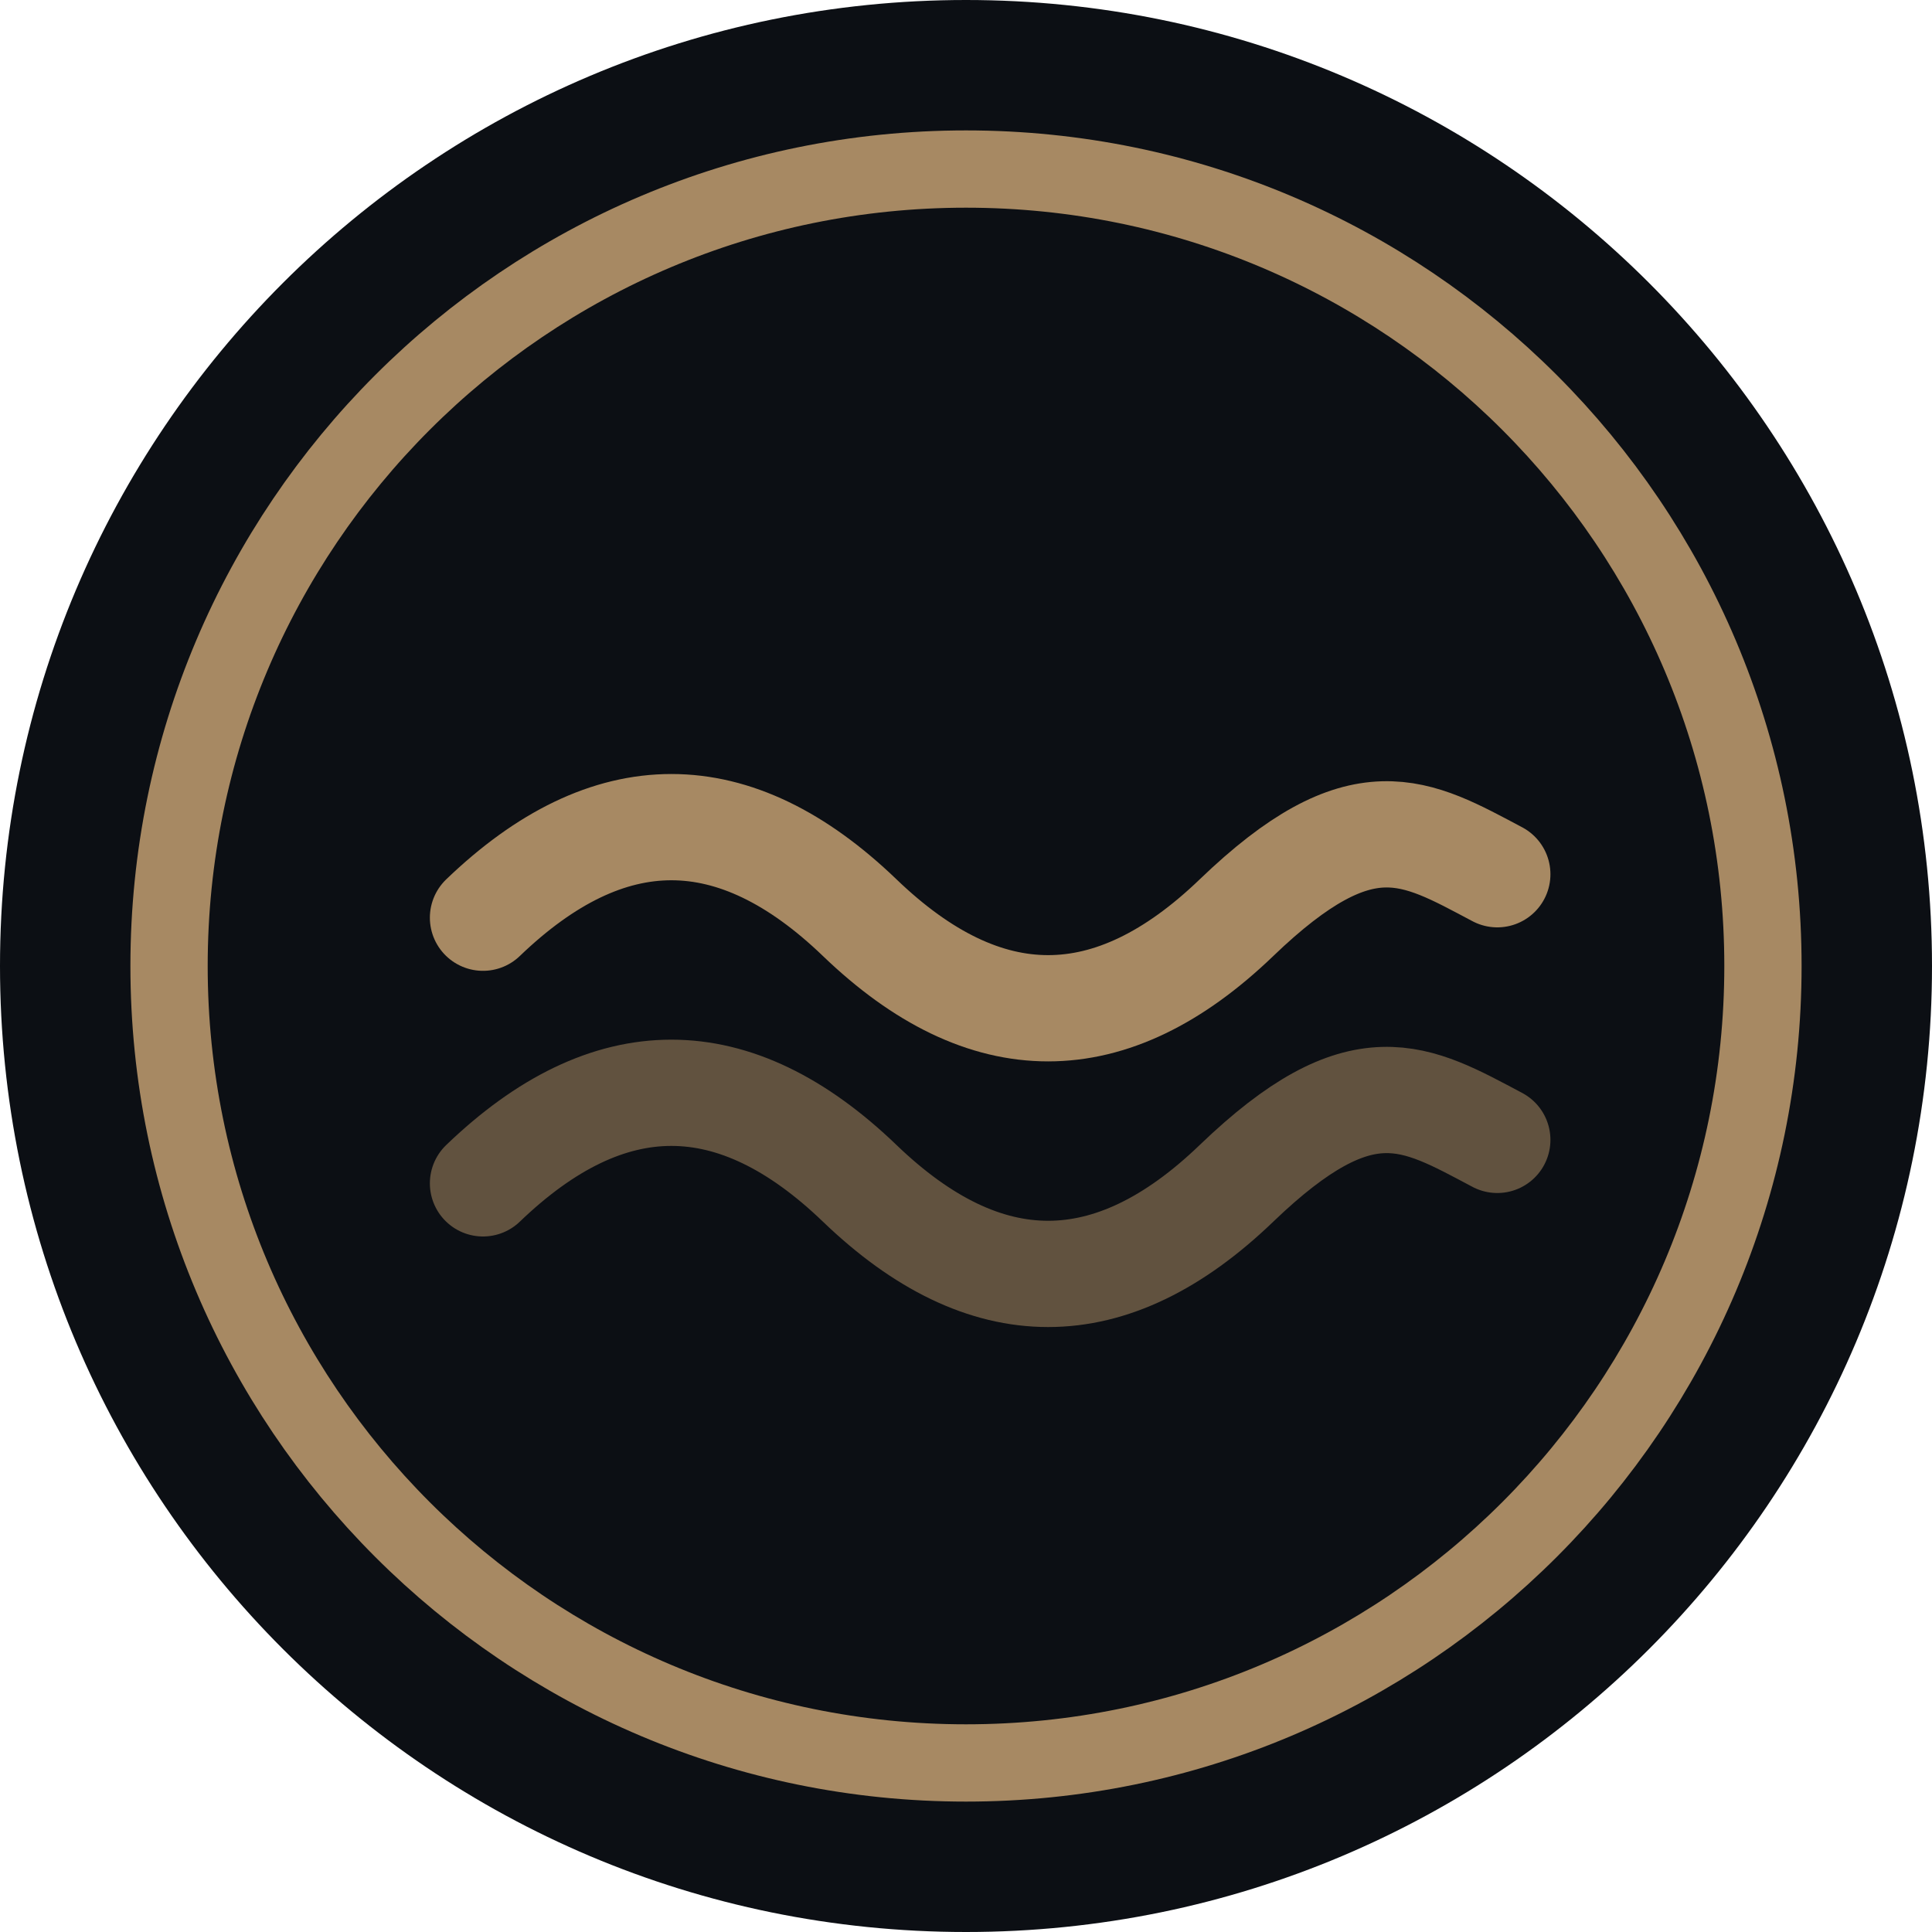
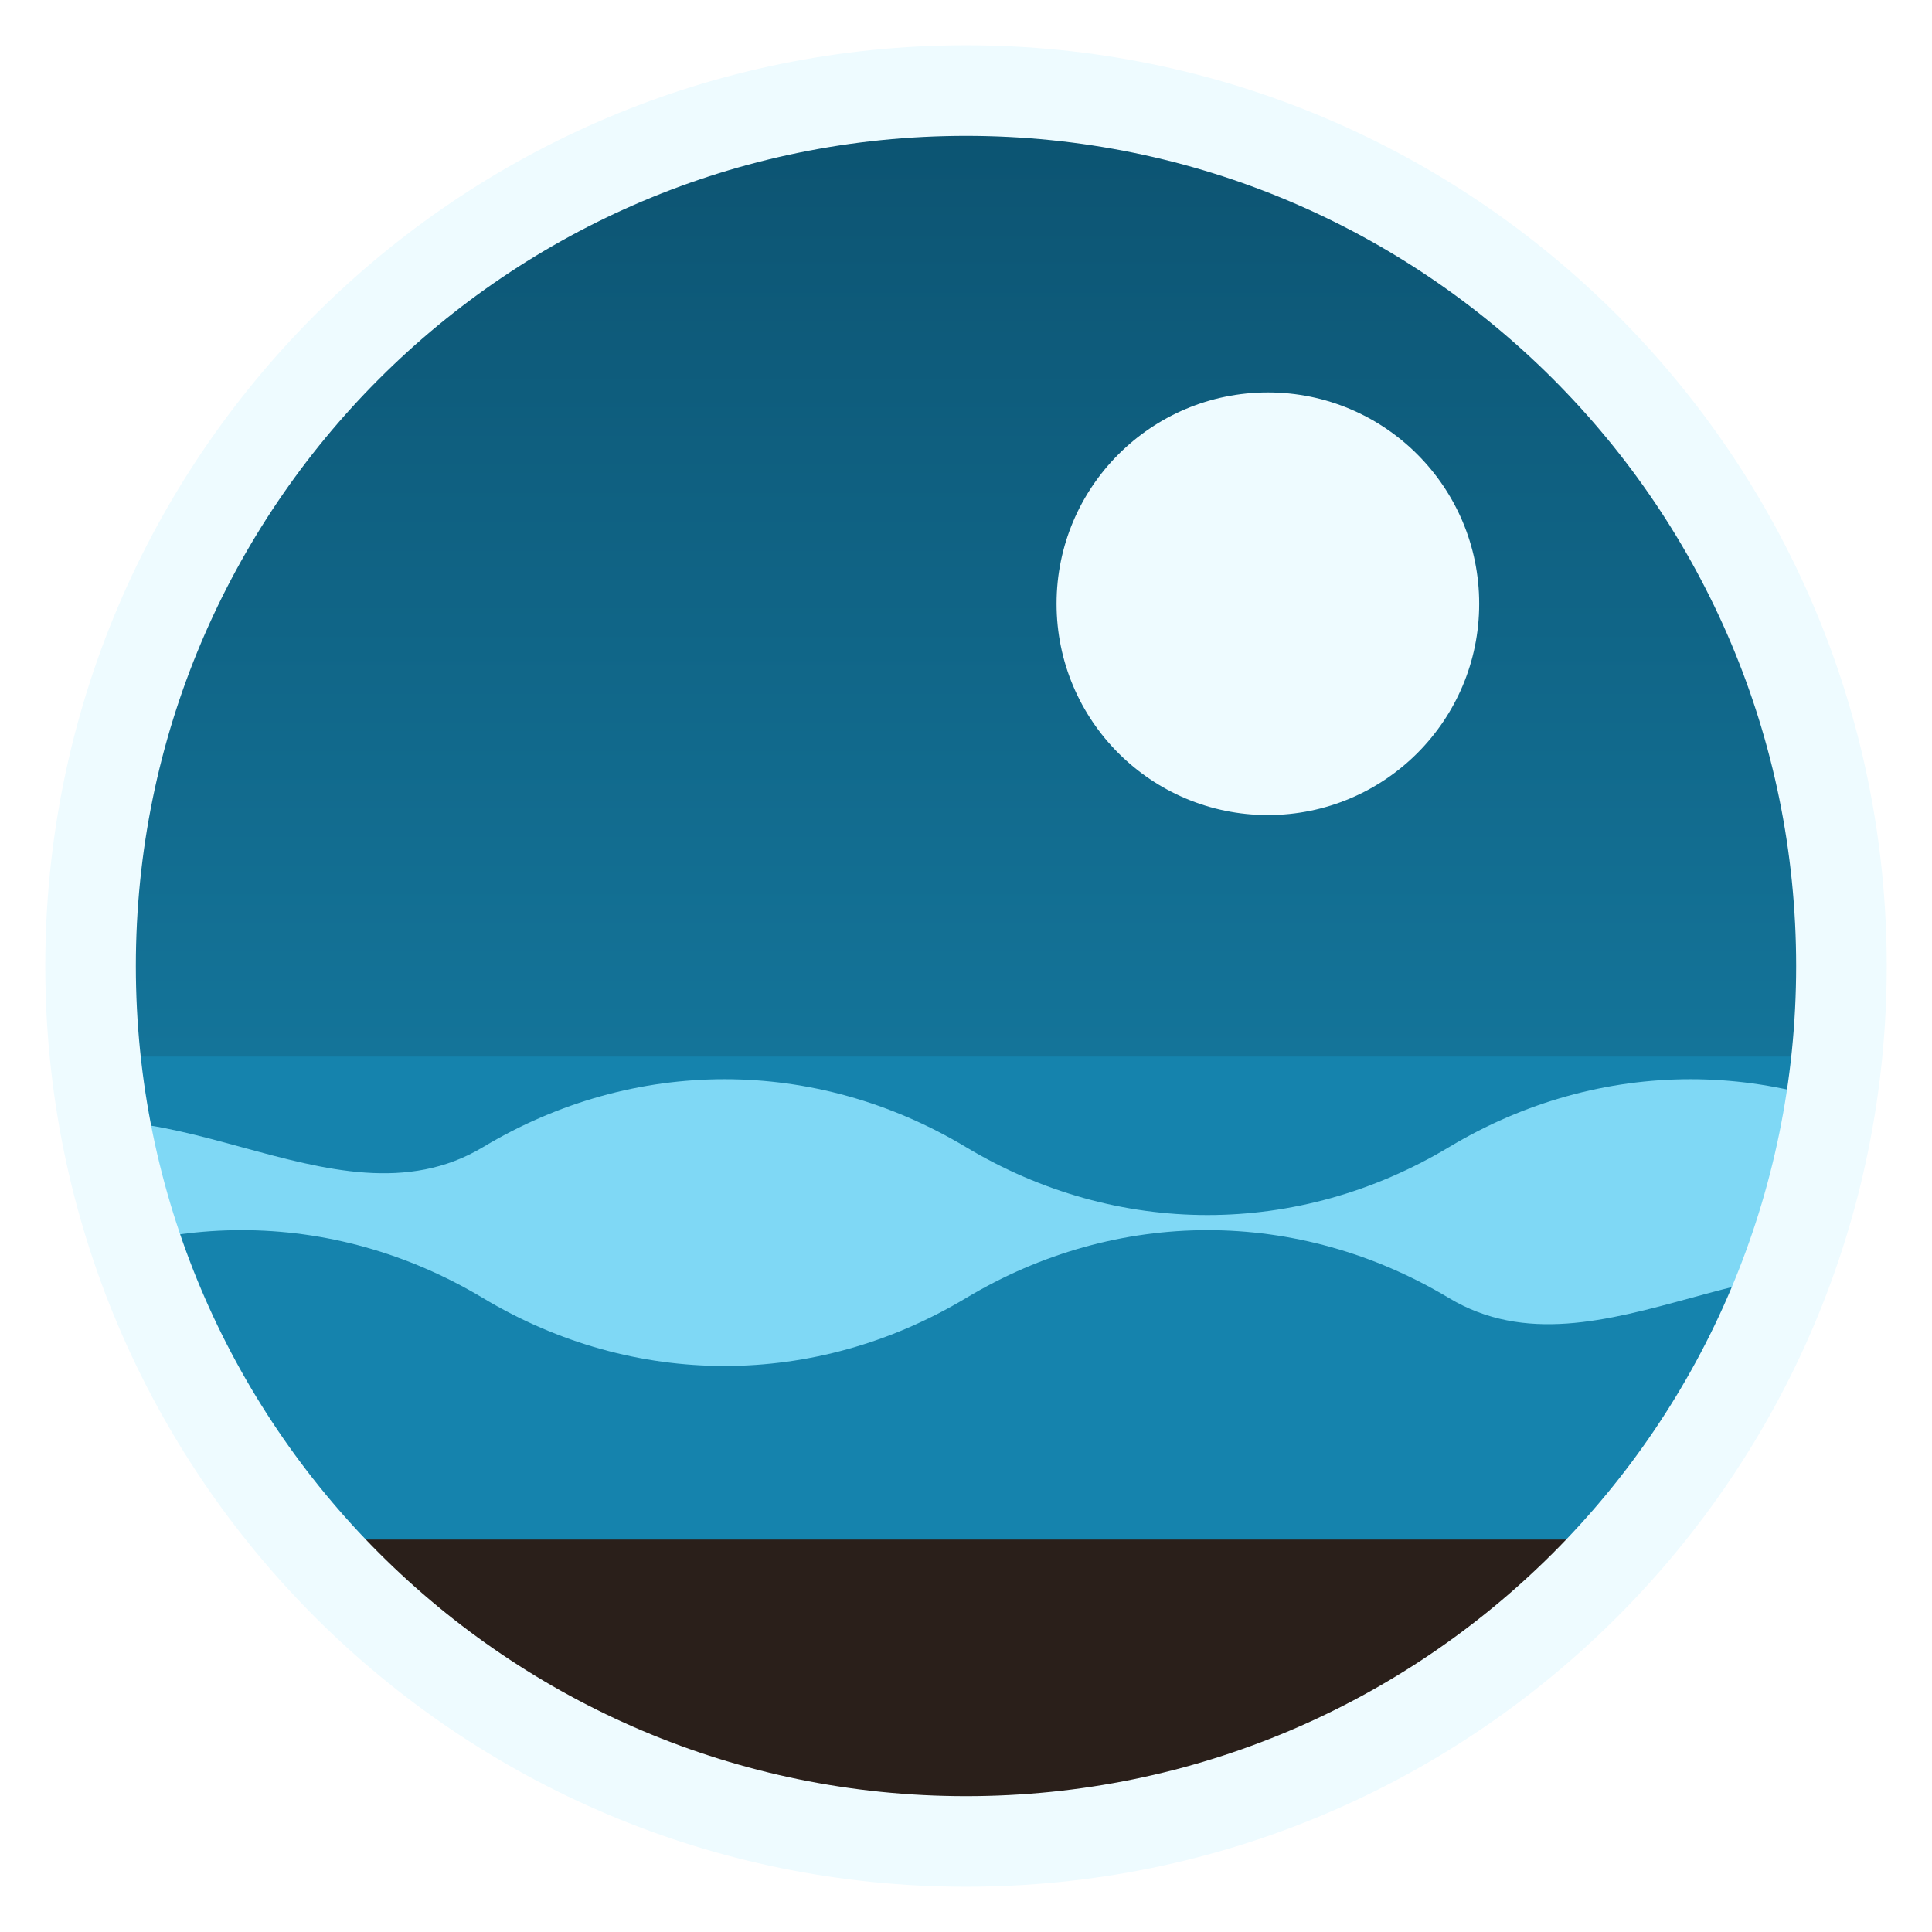
- <svg xmlns="http://www.w3.org/2000/svg" viewBox="0 0 40 40">
-   <circle cx="20" cy="20" r="20" fill="#0c0f14" />
-   <circle cx="20" cy="20" r="16.5" fill="none" stroke="#a78963" stroke-width="1.6" />
-   <path d="M10 19c2.6-2.5 5.2-2.5 7.8 0s5.2 2.5 7.8 0 3.7-1.8 5.4-.9" fill="none" stroke="#a78963" stroke-width="2.2" stroke-linecap="round" />
-   <path d="M10 24.5c2.6-2.5 5.2-2.5 7.8 0s5.2 2.5 7.8 0 3.7-1.8 5.4-.9" fill="none" stroke="#a78963" stroke-width="2.2" stroke-linecap="round" opacity=".55" />
+ <svg xmlns="http://www.w3.org/2000/svg" viewBox="0 0 64 64">
+   <defs>
+     <linearGradient id="s" x1="0" y1="0" x2="0" y2="1">
+       <stop offset="0" stop-color="#0b4f6c" />
+       <stop offset="1" stop-color="#1b93bf" />
+     </linearGradient>
+     <clipPath id="c">
+       <circle cx="32" cy="32" r="29" />
+     </clipPath>
+   </defs>
+   <g clip-path="url(#c)">
+     <rect width="64" height="64" fill="url(#s)" />
+     <circle cx="42" cy="20" r="7" fill="#eefbff" />
+     <rect y="35" width="64" height="29" fill="#1583ad" />
+     <path d="M0 38c5-3 11 3 16 0s11-3 16 0 11 3 16 0 11-3 16 0v5c-5-3-11 3-16 0s-11-3-16 0-11 3-16 0-11-3-16 0z" fill="#7fd8f5" />
+     <rect y="51" width="64" height="13" fill="#2a1f1a" />
+   </g>
+   <circle cx="32" cy="32" r="29" fill="none" stroke="#eefbff" stroke-width="3" />
</svg>
